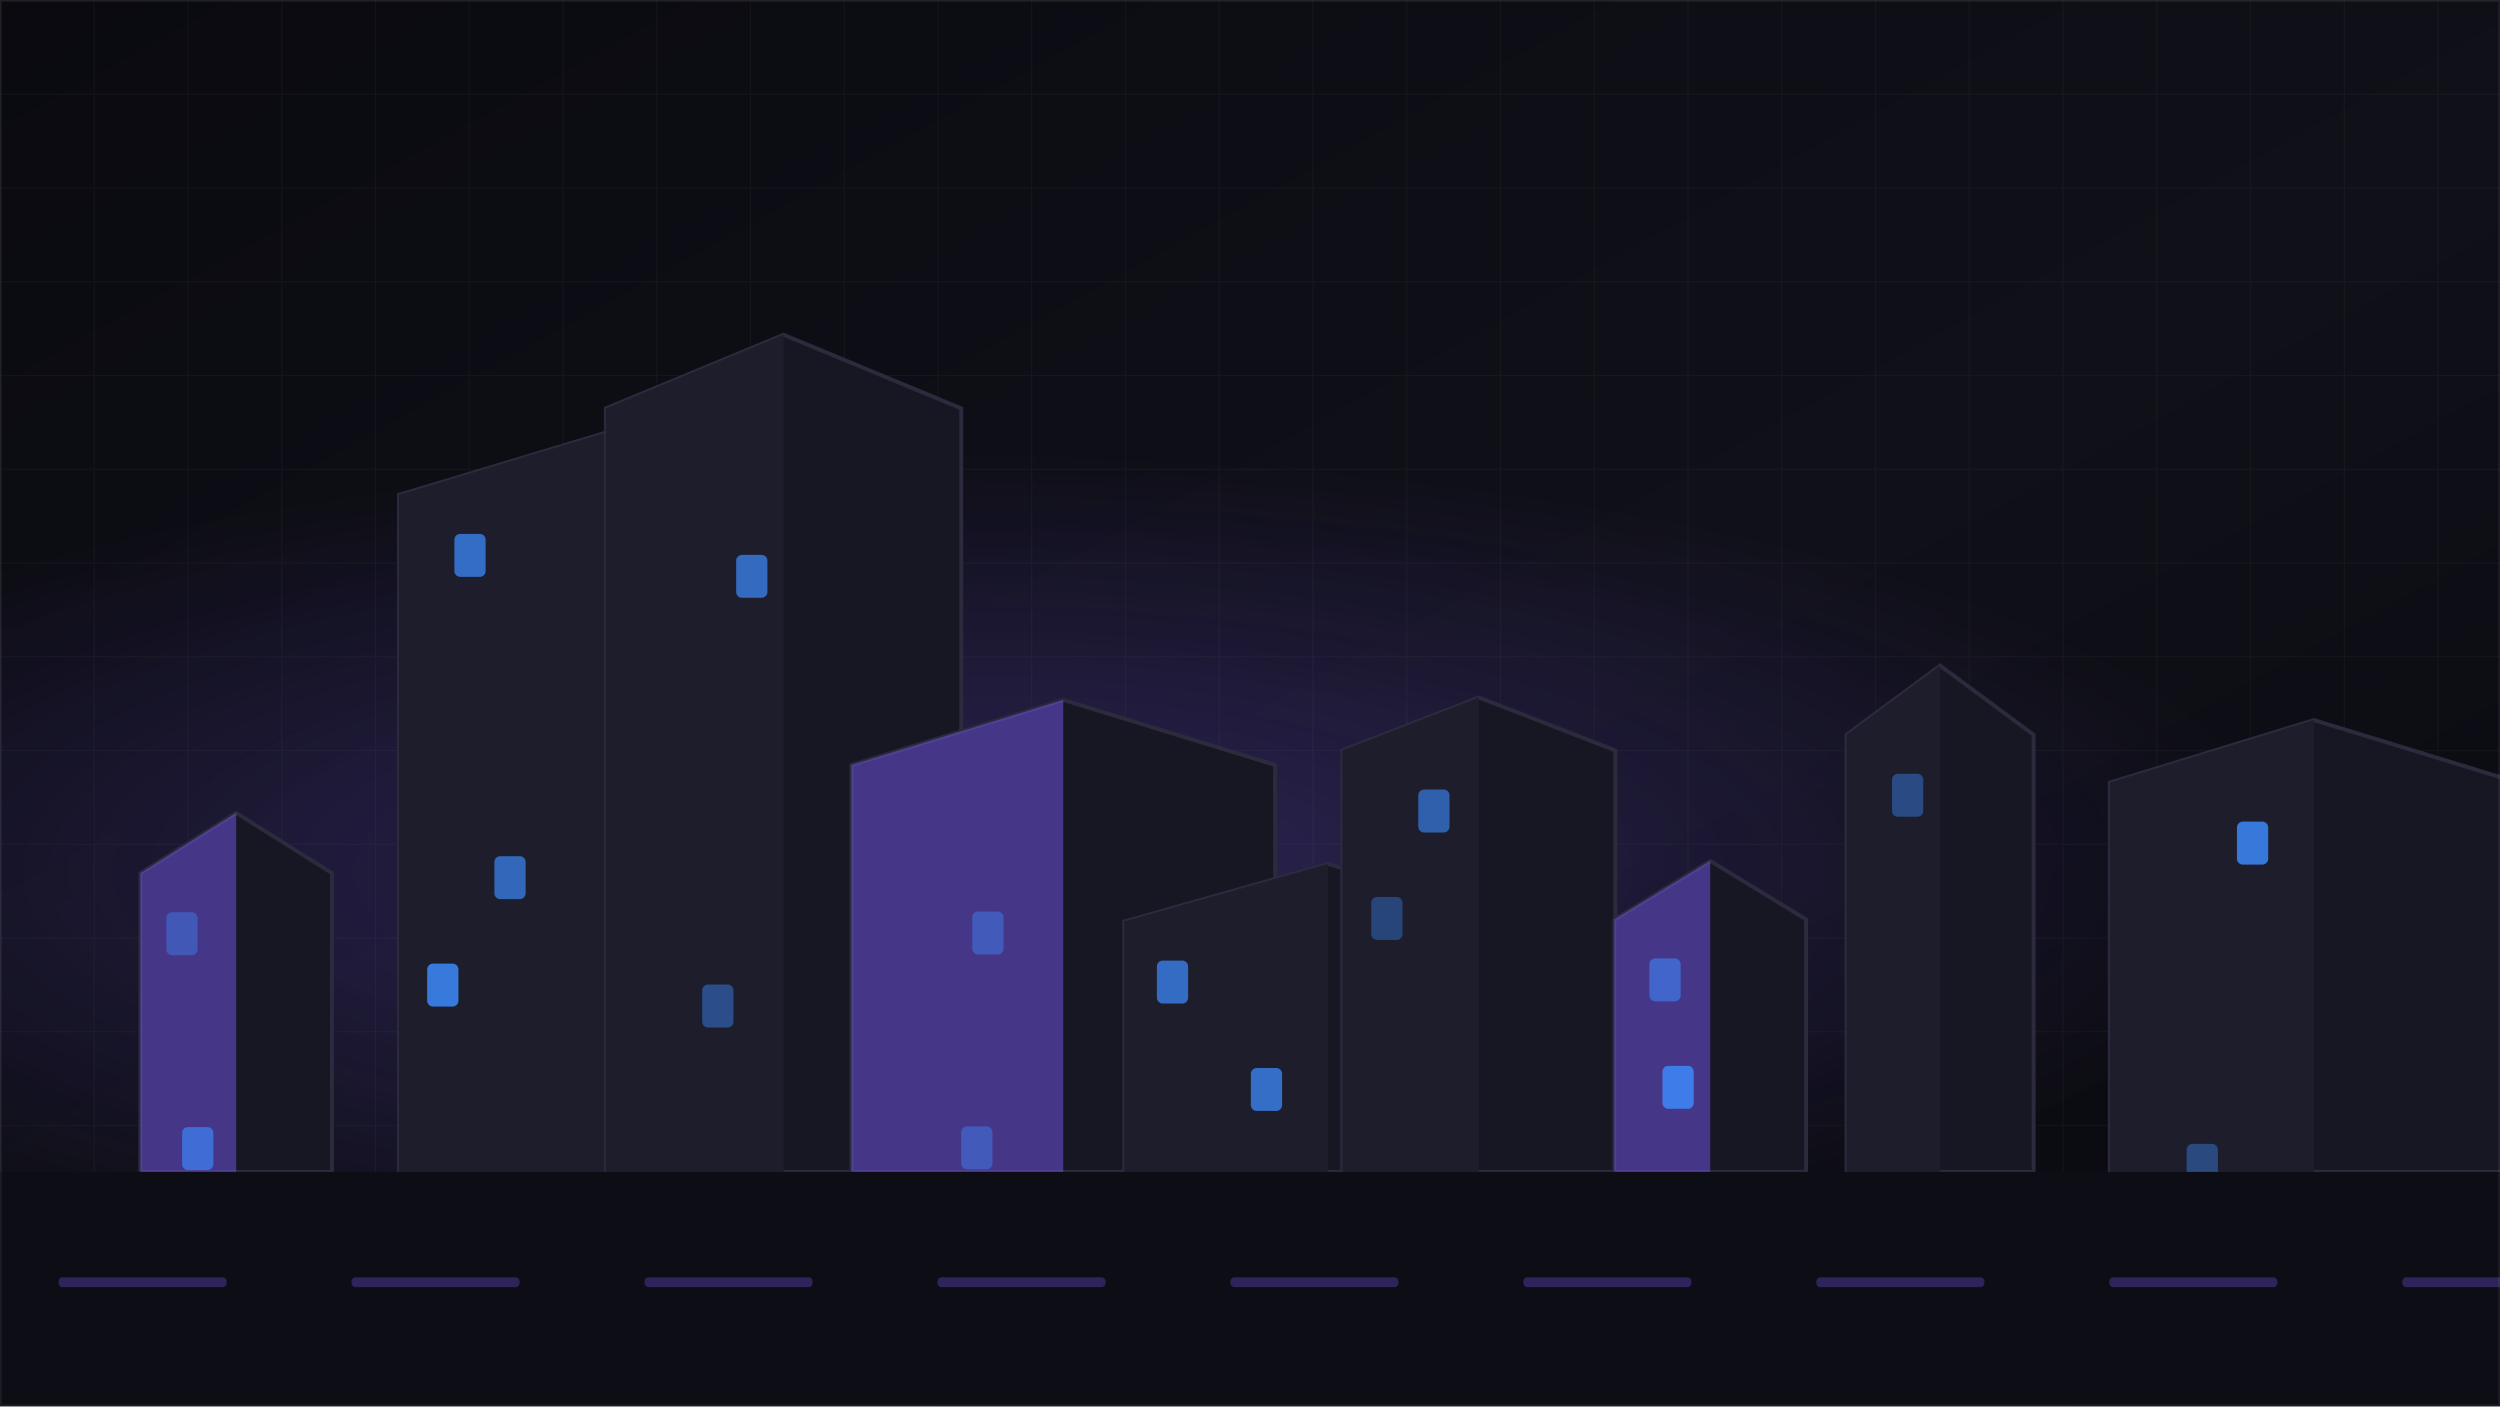
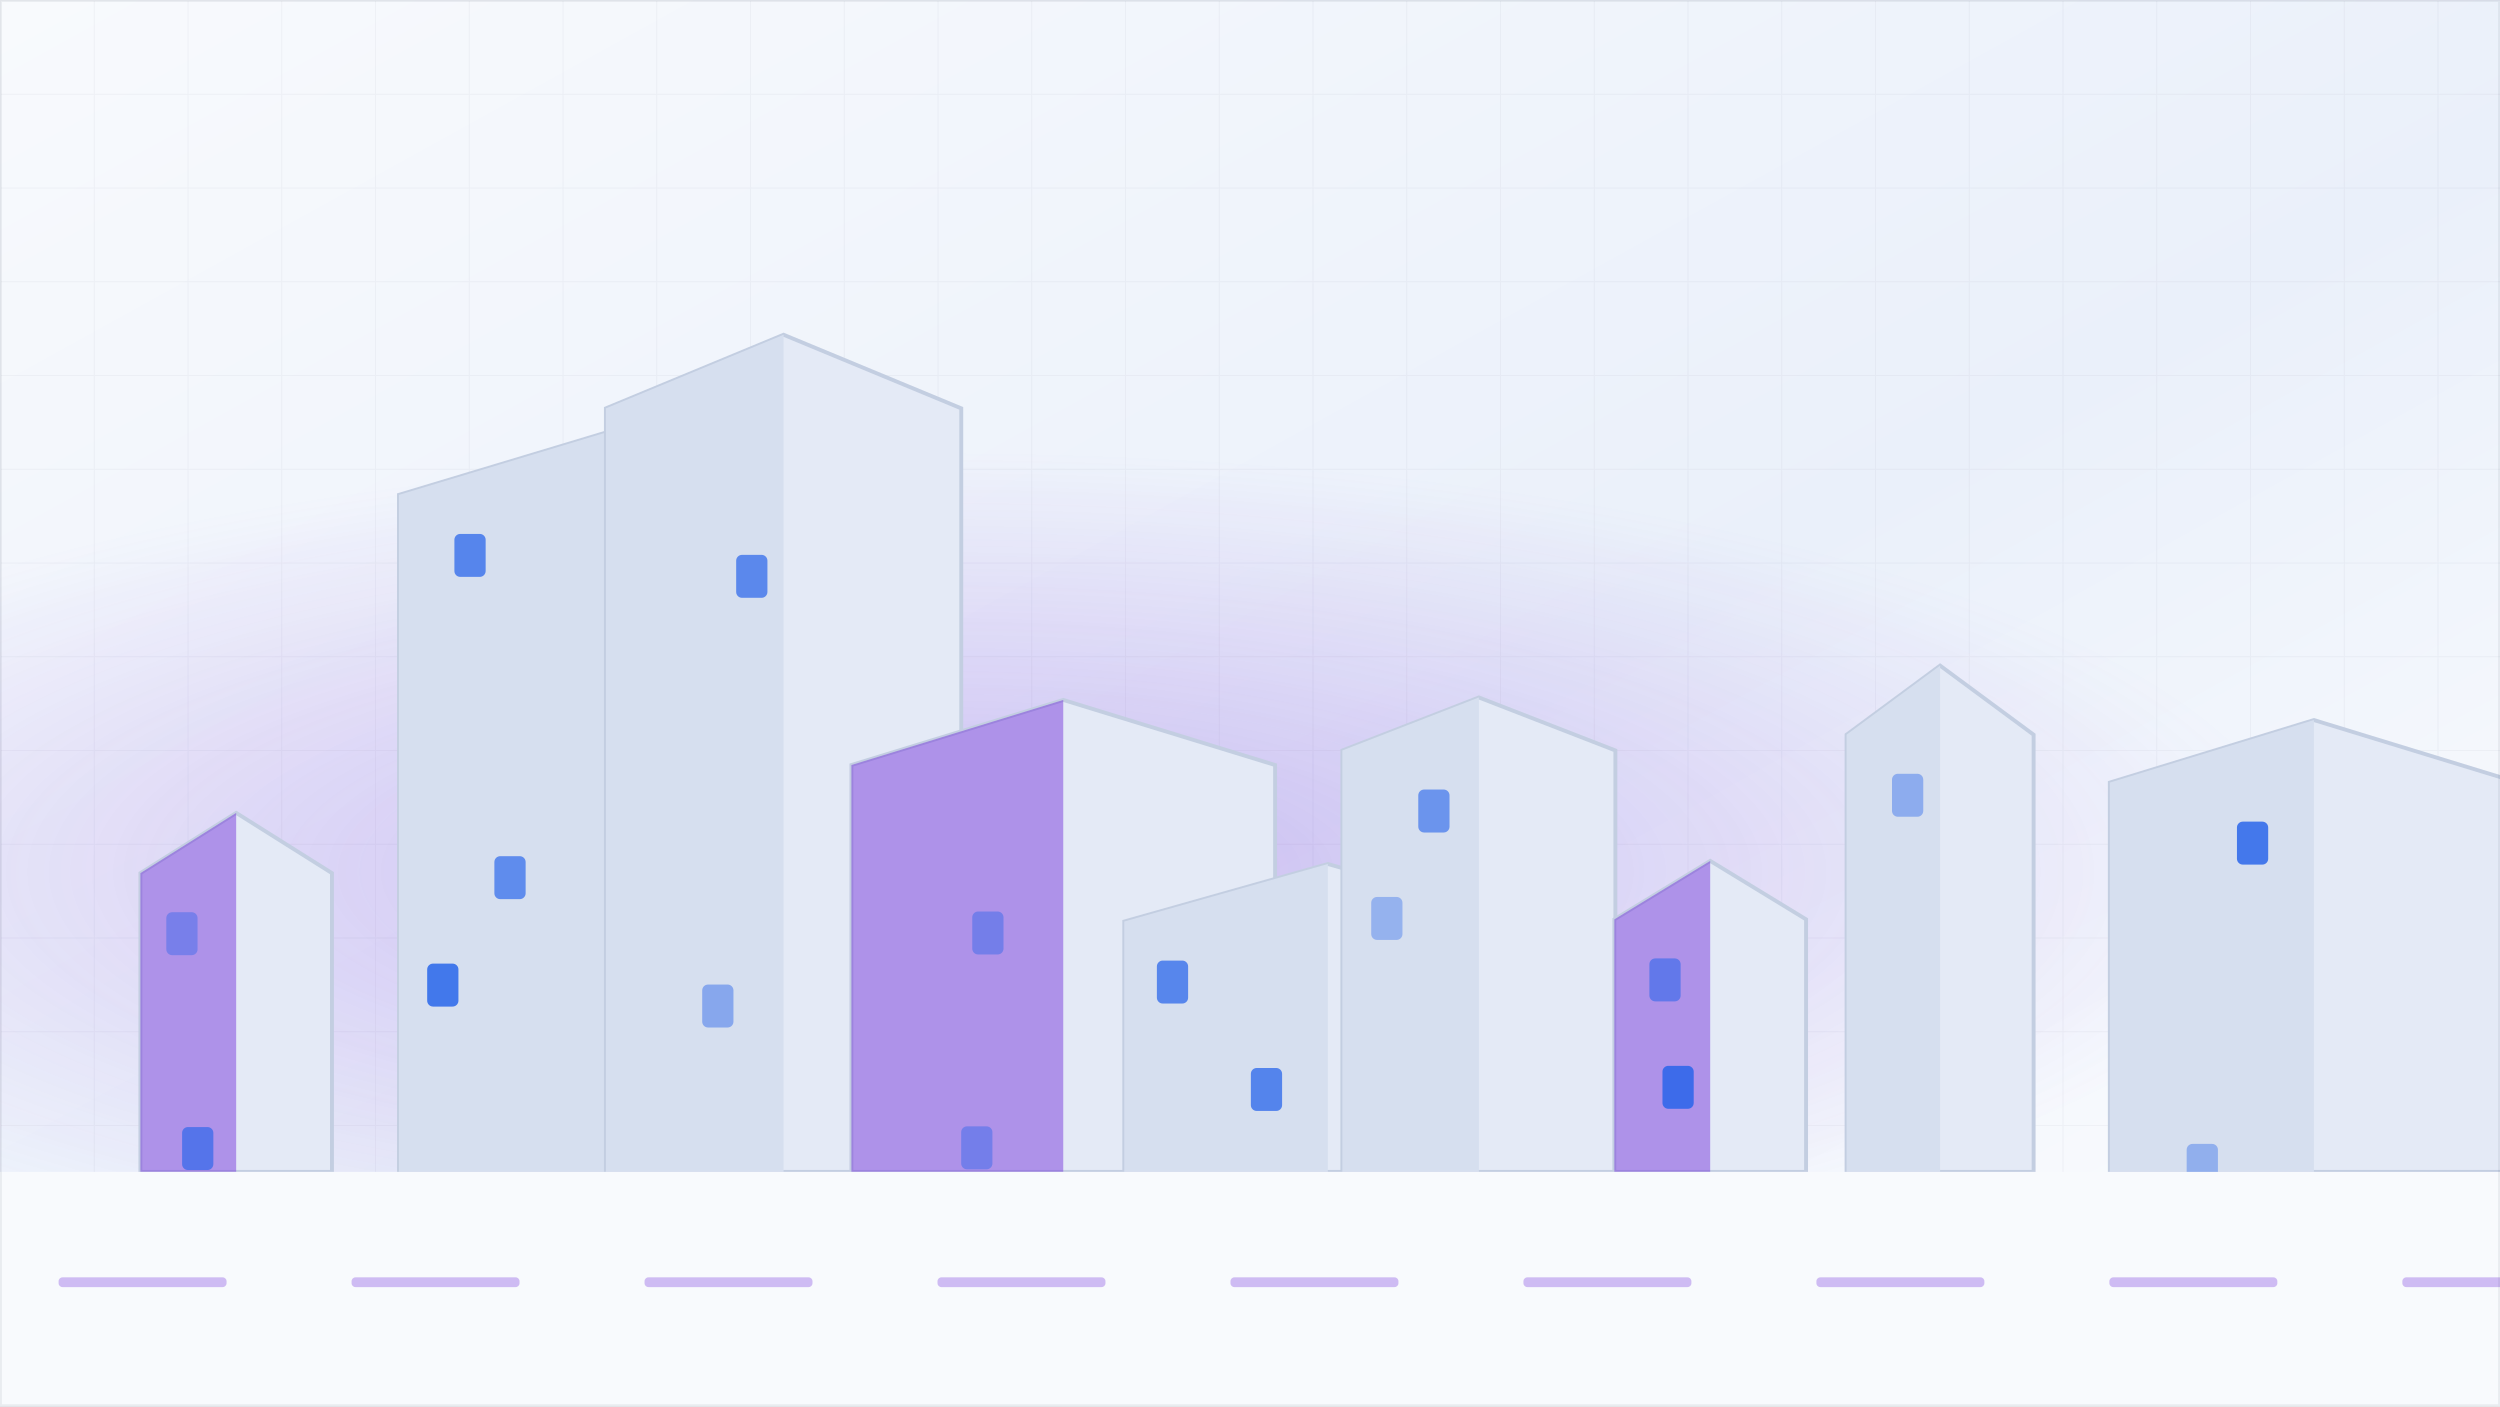
<svg xmlns="http://www.w3.org/2000/svg" viewBox="0 0 1280 720" width="1280" height="720" role="img" aria-label="hospital-map">
  <defs>
    <linearGradient id="bg" x1="0" y1="0" x2="1" y2="1">
-       <stop offset="0%" stop-color="#0a0a10" />
-       <stop offset="55%" stop-color="#101019" />
-       <stop offset="100%" stop-color="#08080d" />
+       <stop offset="0%" stop-color="#f8fafd" />
+       <stop offset="55%" stop-color="#eaf0fa" />
+       <stop offset="100%" stop-color="#ffffff" />
    </linearGradient>
    <linearGradient id="accent" x1="0" y1="0" x2="1" y2="1">
-       <stop offset="0%" stop-color="#7C5CFF" />
-       <stop offset="100%" stop-color="#3D8BFF" />
+       <stop offset="0%" stop-color="#6d28d9" />
+       <stop offset="100%" stop-color="#2563eb" />
    </linearGradient>
    <radialGradient id="glow">
-       <stop offset="0%" stop-color="#7C5CFF" stop-opacity="0.5" />
-       <stop offset="100%" stop-color="#7C5CFF" stop-opacity="0" />
+       <stop offset="0%" stop-color="#6d28d9" stop-opacity="0.5" />
+       <stop offset="100%" stop-color="#6d28d9" stop-opacity="0" />
    </radialGradient>
    <pattern id="grid" width="48" height="48" patternUnits="userSpaceOnUse">
-       <path d="M48 0H0V48" fill="none" stroke="#ffffff" stroke-opacity="0.035" stroke-width="1" />
+       <path d="M48 0H0V48" fill="none" stroke="#0b1b31" stroke-opacity="0.035" stroke-width="1" />
    </pattern>
  </defs>
  <rect width="1280" height="720" fill="url(#bg)" />
  <rect width="1280" height="720" fill="url(#grid)" />
  <ellipse cx="479.271" cy="446.4" rx="704" ry="216" fill="url(#glow)" opacity="0.55" />
  <g>
-     <path d="M71.882 447.05 L120.922 416.197 L169.963 447.05 L169.963 600 L71.882 600 Z" fill="#171724" stroke="#2b2b3d" stroke-width="2" />
-     <path d="M71.882 447.05 L120.922 416.197 L120.922 600 L71.882 600 Z" fill="#7C5CFF" opacity="0.45" />
-     <rect x="85.15" y="467.05" width="16" height="22" rx="3" fill="#3D8BFF" opacity="0.395" />
-     <rect x="93.232" y="577.05" width="16" height="22" rx="3" fill="#3D8BFF" opacity="0.645" />
+     <path d="M71.882 447.05 L120.922 416.197 L169.963 447.05 L169.963 600 L71.882 600 Z" fill="#e4eaf6" stroke="#c3cee1" stroke-width="2" />
+     <path d="M71.882 447.05 L120.922 416.197 L120.922 600 L71.882 600 Z" fill="#6d28d9" opacity="0.45" />
+     <rect x="85.15" y="467.05" width="16" height="22" rx="3" fill="#2563eb" opacity="0.395" />
+     <rect x="93.232" y="577.05" width="16" height="22" rx="3" fill="#2563eb" opacity="0.645" />
  </g>
  <g>
-     <path d="M204.27 253.365 L314.257 220.247 L424.244 253.365 L424.244 600 L204.27 600 Z" fill="#171724" stroke="#2b2b3d" stroke-width="2" />
-     <path d="M204.27 253.365 L314.257 220.247 L314.257 600 L204.27 600 Z" fill="#1d1d2c" opacity="1" />
-     <rect x="232.65" y="273.365" width="16" height="22" rx="3" fill="#3D8BFF" opacity="0.725" />
-     <rect x="253.121" y="438.365" width="16" height="22" rx="3" fill="#3D8BFF" opacity="0.674" />
-     <rect x="218.716" y="493.365" width="16" height="22" rx="3" fill="#3D8BFF" opacity="0.835" />
+     <path d="M204.27 253.365 L314.257 220.247 L424.244 253.365 L424.244 600 L204.27 600 Z" fill="#e4eaf6" stroke="#c3cee1" stroke-width="2" />
+     <path d="M204.27 253.365 L314.257 220.247 L314.257 600 L204.27 600 Z" fill="#d6dfef" opacity="1" />
+     <rect x="232.65" y="273.365" width="16" height="22" rx="3" fill="#2563eb" opacity="0.725" />
+     <rect x="253.121" y="438.365" width="16" height="22" rx="3" fill="#2563eb" opacity="0.674" />
+     <rect x="218.716" y="493.365" width="16" height="22" rx="3" fill="#2563eb" opacity="0.835" />
  </g>
  <g>
-     <path d="M310.216 209.085 L401.19 171.39 L492.163 209.085 L492.163 600 L310.216 600 Z" fill="#171724" stroke="#2b2b3d" stroke-width="2" />
-     <path d="M310.216 209.085 L401.19 171.39 L401.19 600 L310.216 600 Z" fill="#1d1d2c" opacity="1" />
-     <rect x="376.918" y="284.085" width="16" height="22" rx="3" fill="#3D8BFF" opacity="0.699" />
-     <rect x="359.528" y="504.085" width="16" height="22" rx="3" fill="#3D8BFF" opacity="0.448" />
+     <path d="M310.216 209.085 L401.19 171.39 L492.163 209.085 L492.163 600 L310.216 600 Z" fill="#e4eaf6" stroke="#c3cee1" stroke-width="2" />
+     <path d="M310.216 209.085 L401.19 171.39 L401.19 600 L310.216 600 Z" fill="#d6dfef" opacity="1" />
+     <rect x="376.918" y="284.085" width="16" height="22" rx="3" fill="#2563eb" opacity="0.699" />
+     <rect x="359.528" y="504.085" width="16" height="22" rx="3" fill="#2563eb" opacity="0.448" />
  </g>
  <g>
-     <path d="M435.922 391.694 L544.386 358.371 L652.85 391.694 L652.85 600 L435.922 600 Z" fill="#171724" stroke="#2b2b3d" stroke-width="2" />
-     <path d="M435.922 391.694 L544.386 358.371 L544.386 600 L435.922 600 Z" fill="#7C5CFF" opacity="0.45" />
-     <rect x="497.797" y="466.694" width="16" height="22" rx="3" fill="#3D8BFF" opacity="0.427" />
-     <rect x="492.12" y="576.694" width="16" height="22" rx="3" fill="#3D8BFF" opacity="0.425" />
+     <path d="M435.922 391.694 L544.386 358.371 L652.85 391.694 L652.85 600 L435.922 600 Z" fill="#e4eaf6" stroke="#c3cee1" stroke-width="2" />
+     <path d="M435.922 391.694 L544.386 358.371 L544.386 600 L435.922 600 Z" fill="#6d28d9" opacity="0.45" />
+     <rect x="497.797" y="466.694" width="16" height="22" rx="3" fill="#2563eb" opacity="0.427" />
+     <rect x="492.12" y="576.694" width="16" height="22" rx="3" fill="#2563eb" opacity="0.425" />
  </g>
  <g>
-     <path d="M575.633 471.813 L679.844 442.369 L784.055 471.813 L784.055 600 L575.633 600 Z" fill="#171724" stroke="#2b2b3d" stroke-width="2" />
-     <path d="M575.633 471.813 L679.844 442.369 L679.844 600 L575.633 600 Z" fill="#1d1d2c" opacity="1" />
-     <rect x="592.32" y="491.813" width="16" height="22" rx="3" fill="#3D8BFF" opacity="0.718" />
-     <rect x="640.436" y="546.813" width="16" height="22" rx="3" fill="#3D8BFF" opacity="0.733" />
+     <path d="M575.633 471.813 L679.844 442.369 L784.055 471.813 L784.055 600 L575.633 600 Z" fill="#e4eaf6" stroke="#c3cee1" stroke-width="2" />
+     <path d="M575.633 471.813 L679.844 442.369 L679.844 600 L575.633 600 Z" fill="#d6dfef" opacity="1" />
+     <rect x="592.32" y="491.813" width="16" height="22" rx="3" fill="#2563eb" opacity="0.718" />
+     <rect x="640.436" y="546.813" width="16" height="22" rx="3" fill="#2563eb" opacity="0.733" />
  </g>
  <g>
-     <path d="M687.284 384.241 L757.18 357.095 L827.076 384.241 L827.076 600 L687.284 600 Z" fill="#171724" stroke="#2b2b3d" stroke-width="2" />
-     <path d="M687.284 384.241 L757.18 357.095 L757.18 600 L687.284 600 Z" fill="#1d1d2c" opacity="1" />
-     <rect x="726.155" y="404.241" width="16" height="22" rx="3" fill="#3D8BFF" opacity="0.605" />
-     <rect x="702.063" y="459.241" width="16" height="22" rx="3" fill="#3D8BFF" opacity="0.364" />
+     <path d="M687.284 384.241 L757.18 357.095 L827.076 384.241 L827.076 600 L687.284 600 Z" fill="#e4eaf6" stroke="#c3cee1" stroke-width="2" />
+     <path d="M687.284 384.241 L757.18 357.095 L757.18 600 L687.284 600 Z" fill="#d6dfef" opacity="1" />
+     <rect x="726.155" y="404.241" width="16" height="22" rx="3" fill="#2563eb" opacity="0.605" />
+     <rect x="702.063" y="459.241" width="16" height="22" rx="3" fill="#2563eb" opacity="0.364" />
  </g>
  <g>
-     <path d="M826.54 470.711 L875.623 440.775 L924.705 470.711 L924.705 600 L826.54 600 Z" fill="#171724" stroke="#2b2b3d" stroke-width="2" />
-     <path d="M826.54 470.711 L875.623 440.775 L875.623 600 L826.54 600 Z" fill="#7C5CFF" opacity="0.45" />
-     <rect x="844.49" y="490.711" width="16" height="22" rx="3" fill="#3D8BFF" opacity="0.558" />
-     <rect x="851.179" y="545.711" width="16" height="22" rx="3" fill="#3D8BFF" opacity="0.826" />
+     <path d="M826.54 470.711 L875.623 440.775 L924.705 470.711 L924.705 600 L826.54 600 Z" fill="#e4eaf6" stroke="#c3cee1" stroke-width="2" />
+     <path d="M826.54 470.711 L875.623 440.775 L875.623 600 L826.54 600 Z" fill="#6d28d9" opacity="0.45" />
+     <rect x="844.49" y="490.711" width="16" height="22" rx="3" fill="#2563eb" opacity="0.558" />
+     <rect x="851.179" y="545.711" width="16" height="22" rx="3" fill="#2563eb" opacity="0.826" />
  </g>
  <g>
-     <path d="M945.446 376.176 L993.33 340.795 L1041.213 376.176 L1041.213 600 L945.446 600 Z" fill="#171724" stroke="#2b2b3d" stroke-width="2" />
-     <path d="M945.446 376.176 L993.33 340.795 L993.33 600 L945.446 600 Z" fill="#1d1d2c" opacity="1" />
-     <rect x="968.707" y="396.176" width="16" height="22" rx="3" fill="#3D8BFF" opacity="0.411" />
+     <path d="M945.446 376.176 L993.33 340.795 L1041.213 376.176 L1041.213 600 L945.446 600 Z" fill="#e4eaf6" stroke="#c3cee1" stroke-width="2" />
+     <path d="M945.446 376.176 L993.33 340.795 L993.33 600 L945.446 600 Z" fill="#d6dfef" opacity="1" />
+     <rect x="968.707" y="396.176" width="16" height="22" rx="3" fill="#2563eb" opacity="0.411" />
  </g>
  <g>
-     <path d="M1080.231 400.676 L1184.726 368.667 L1289.221 400.676 L1289.221 600 L1080.231 600 Z" fill="#171724" stroke="#2b2b3d" stroke-width="2" />
-     <path d="M1080.231 400.676 L1184.726 368.667 L1184.726 600 L1080.231 600 Z" fill="#1d1d2c" opacity="1" />
-     <rect x="1145.314" y="420.676" width="16" height="22" rx="3" fill="#3D8BFF" opacity="0.826" />
-     <rect x="1119.574" y="585.676" width="16" height="22" rx="3" fill="#3D8BFF" opacity="0.391" />
+     <path d="M1080.231 400.676 L1184.726 368.667 L1289.221 400.676 L1289.221 600 L1080.231 600 Z" fill="#e4eaf6" stroke="#c3cee1" stroke-width="2" />
+     <path d="M1080.231 400.676 L1184.726 368.667 L1184.726 600 L1080.231 600 Z" fill="#d6dfef" opacity="1" />
+     <rect x="1145.314" y="420.676" width="16" height="22" rx="3" fill="#2563eb" opacity="0.826" />
+     <rect x="1119.574" y="585.676" width="16" height="22" rx="3" fill="#2563eb" opacity="0.391" />
  </g>
-   <path d="M0 600 L1280 600 L1280 720 L0 720 Z" fill="#0d0d15" />
-   <rect x="30" y="654" width="86" height="5" rx="2" fill="#7C5CFF" opacity="0.3" />
-   <rect x="180" y="654" width="86" height="5" rx="2" fill="#7C5CFF" opacity="0.3" />
-   <rect x="330" y="654" width="86" height="5" rx="2" fill="#7C5CFF" opacity="0.3" />
-   <rect x="480" y="654" width="86" height="5" rx="2" fill="#7C5CFF" opacity="0.3" />
-   <rect x="630" y="654" width="86" height="5" rx="2" fill="#7C5CFF" opacity="0.3" />
-   <rect x="780" y="654" width="86" height="5" rx="2" fill="#7C5CFF" opacity="0.3" />
-   <rect x="930" y="654" width="86" height="5" rx="2" fill="#7C5CFF" opacity="0.3" />
-   <rect x="1080" y="654" width="86" height="5" rx="2" fill="#7C5CFF" opacity="0.3" />
-   <rect x="1230" y="654" width="86" height="5" rx="2" fill="#7C5CFF" opacity="0.3" />
-   <rect width="1280" height="720" fill="none" stroke="#ffffff" stroke-opacity="0.06" stroke-width="2" />
+   <path d="M0 600 L1280 600 L1280 720 L0 720 Z" fill="#f8fafd" />
+   <rect x="30" y="654" width="86" height="5" rx="2" fill="#6d28d9" opacity="0.3" />
+   <rect x="180" y="654" width="86" height="5" rx="2" fill="#6d28d9" opacity="0.3" />
+   <rect x="330" y="654" width="86" height="5" rx="2" fill="#6d28d9" opacity="0.3" />
+   <rect x="480" y="654" width="86" height="5" rx="2" fill="#6d28d9" opacity="0.3" />
+   <rect x="630" y="654" width="86" height="5" rx="2" fill="#6d28d9" opacity="0.3" />
+   <rect x="780" y="654" width="86" height="5" rx="2" fill="#6d28d9" opacity="0.3" />
+   <rect x="930" y="654" width="86" height="5" rx="2" fill="#6d28d9" opacity="0.3" />
+   <rect x="1080" y="654" width="86" height="5" rx="2" fill="#6d28d9" opacity="0.3" />
+   <rect x="1230" y="654" width="86" height="5" rx="2" fill="#6d28d9" opacity="0.3" />
+   <rect width="1280" height="720" fill="none" stroke="#0b1b31" stroke-opacity="0.06" stroke-width="2" />
</svg>
